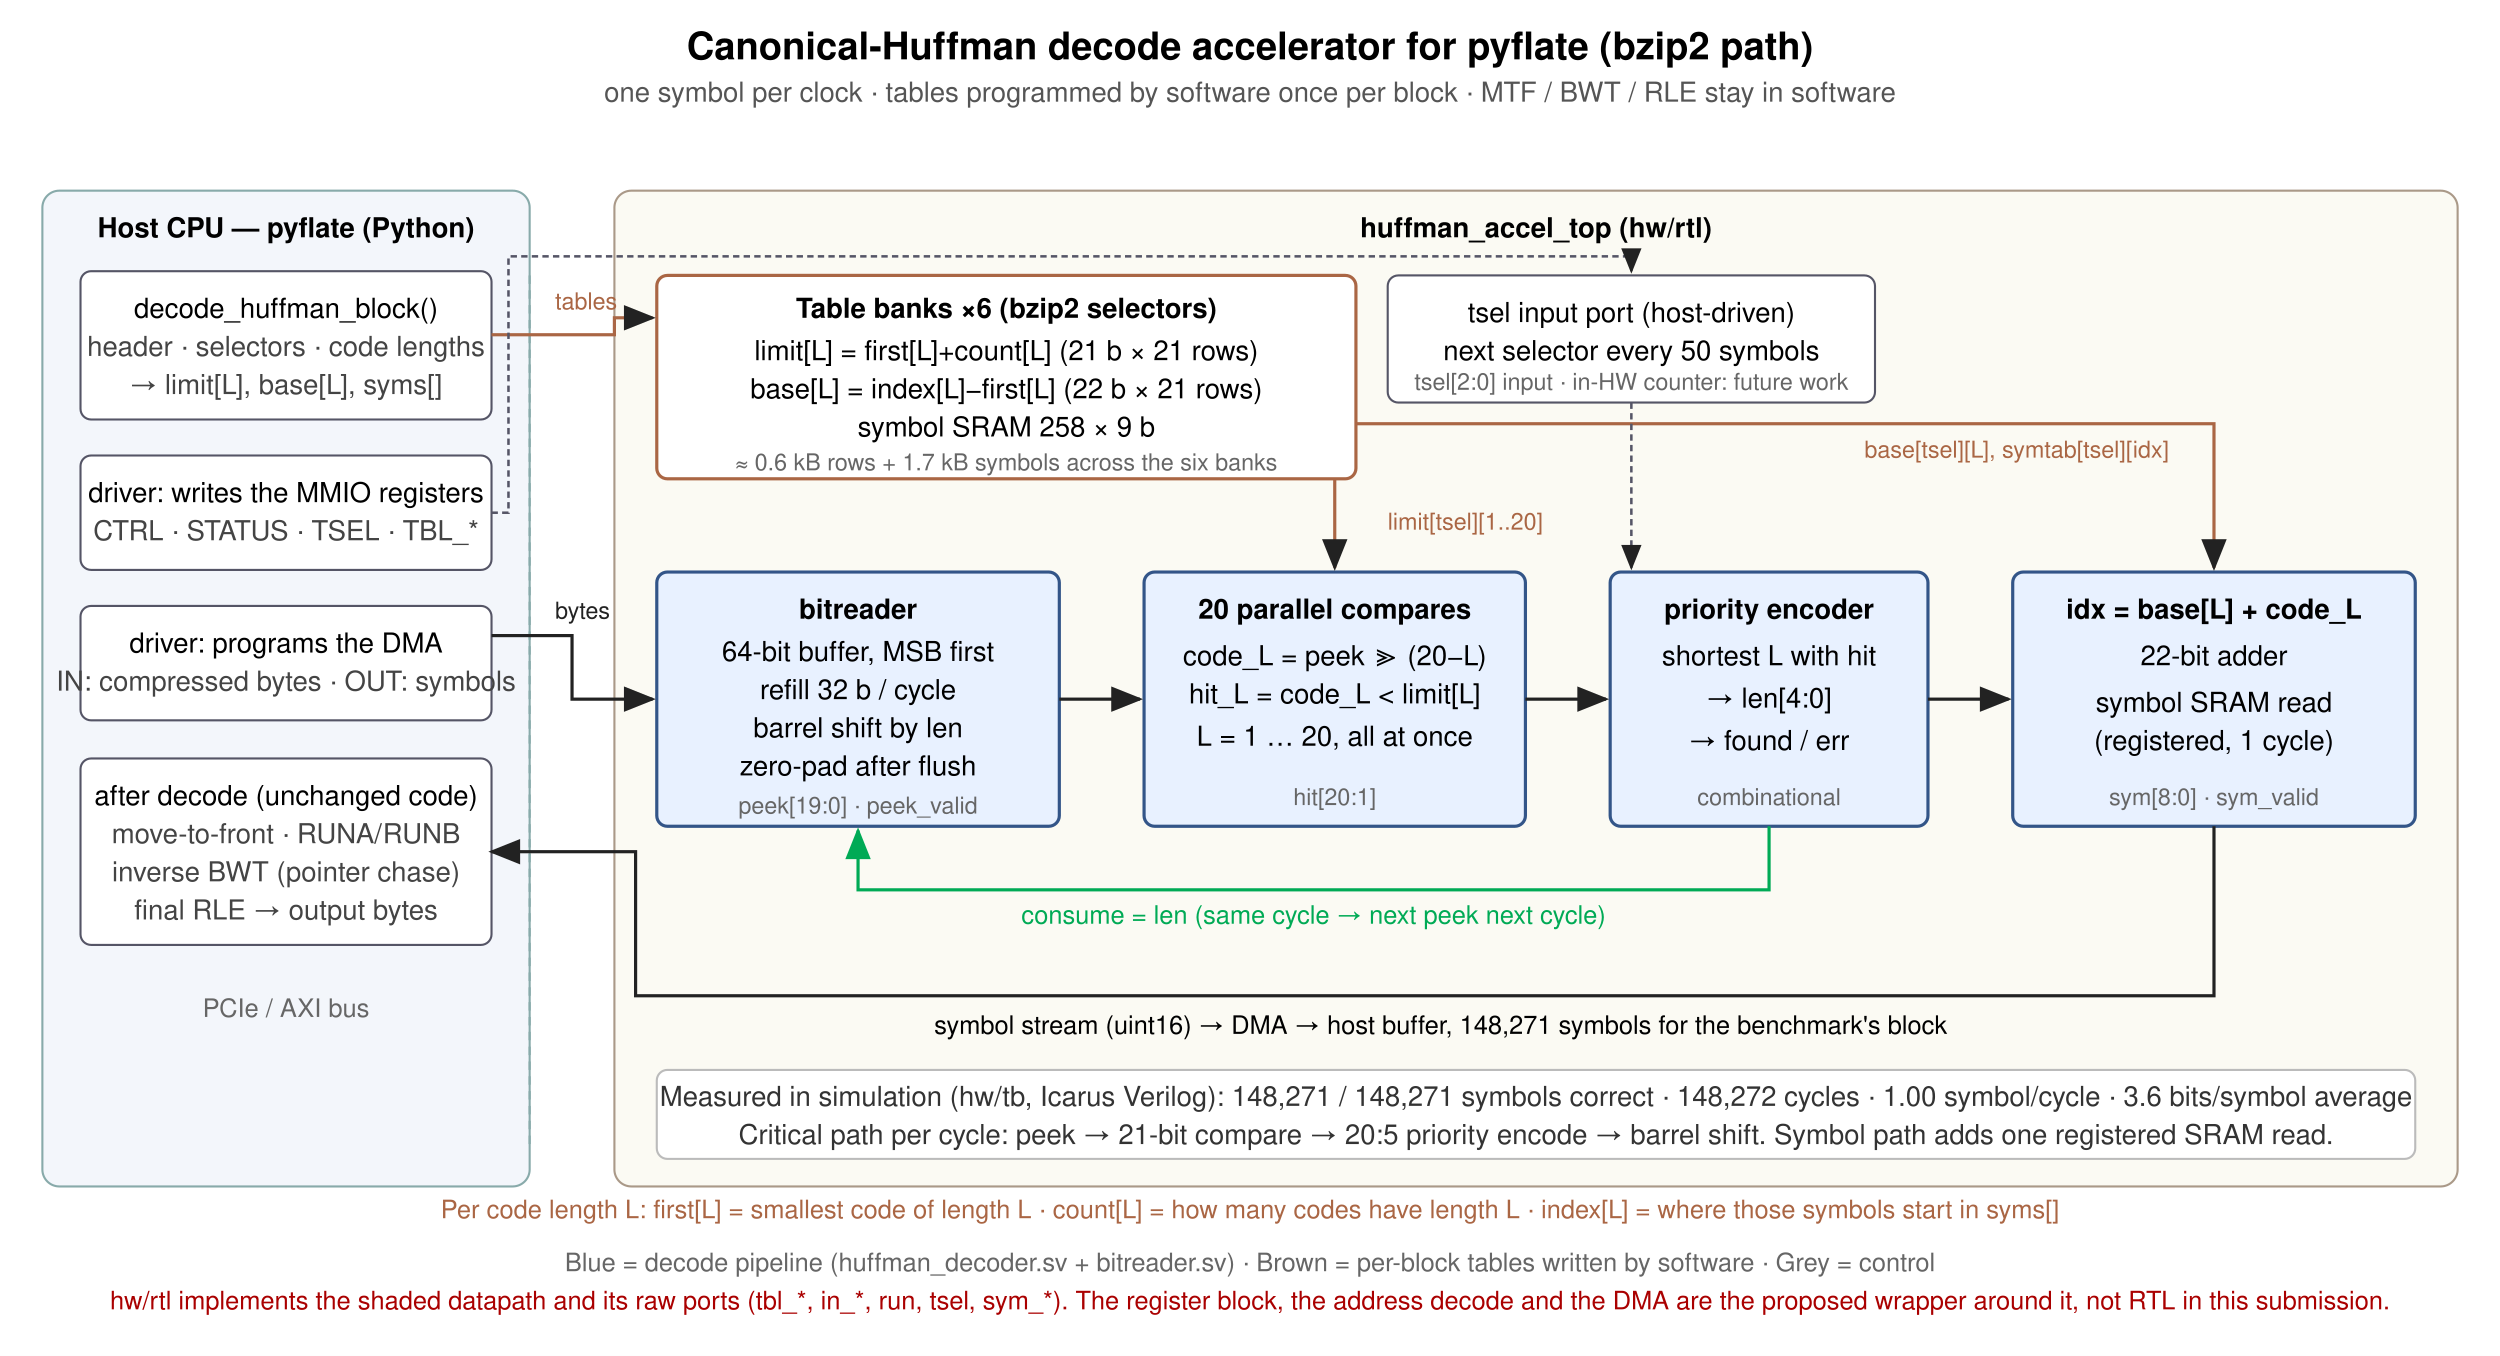
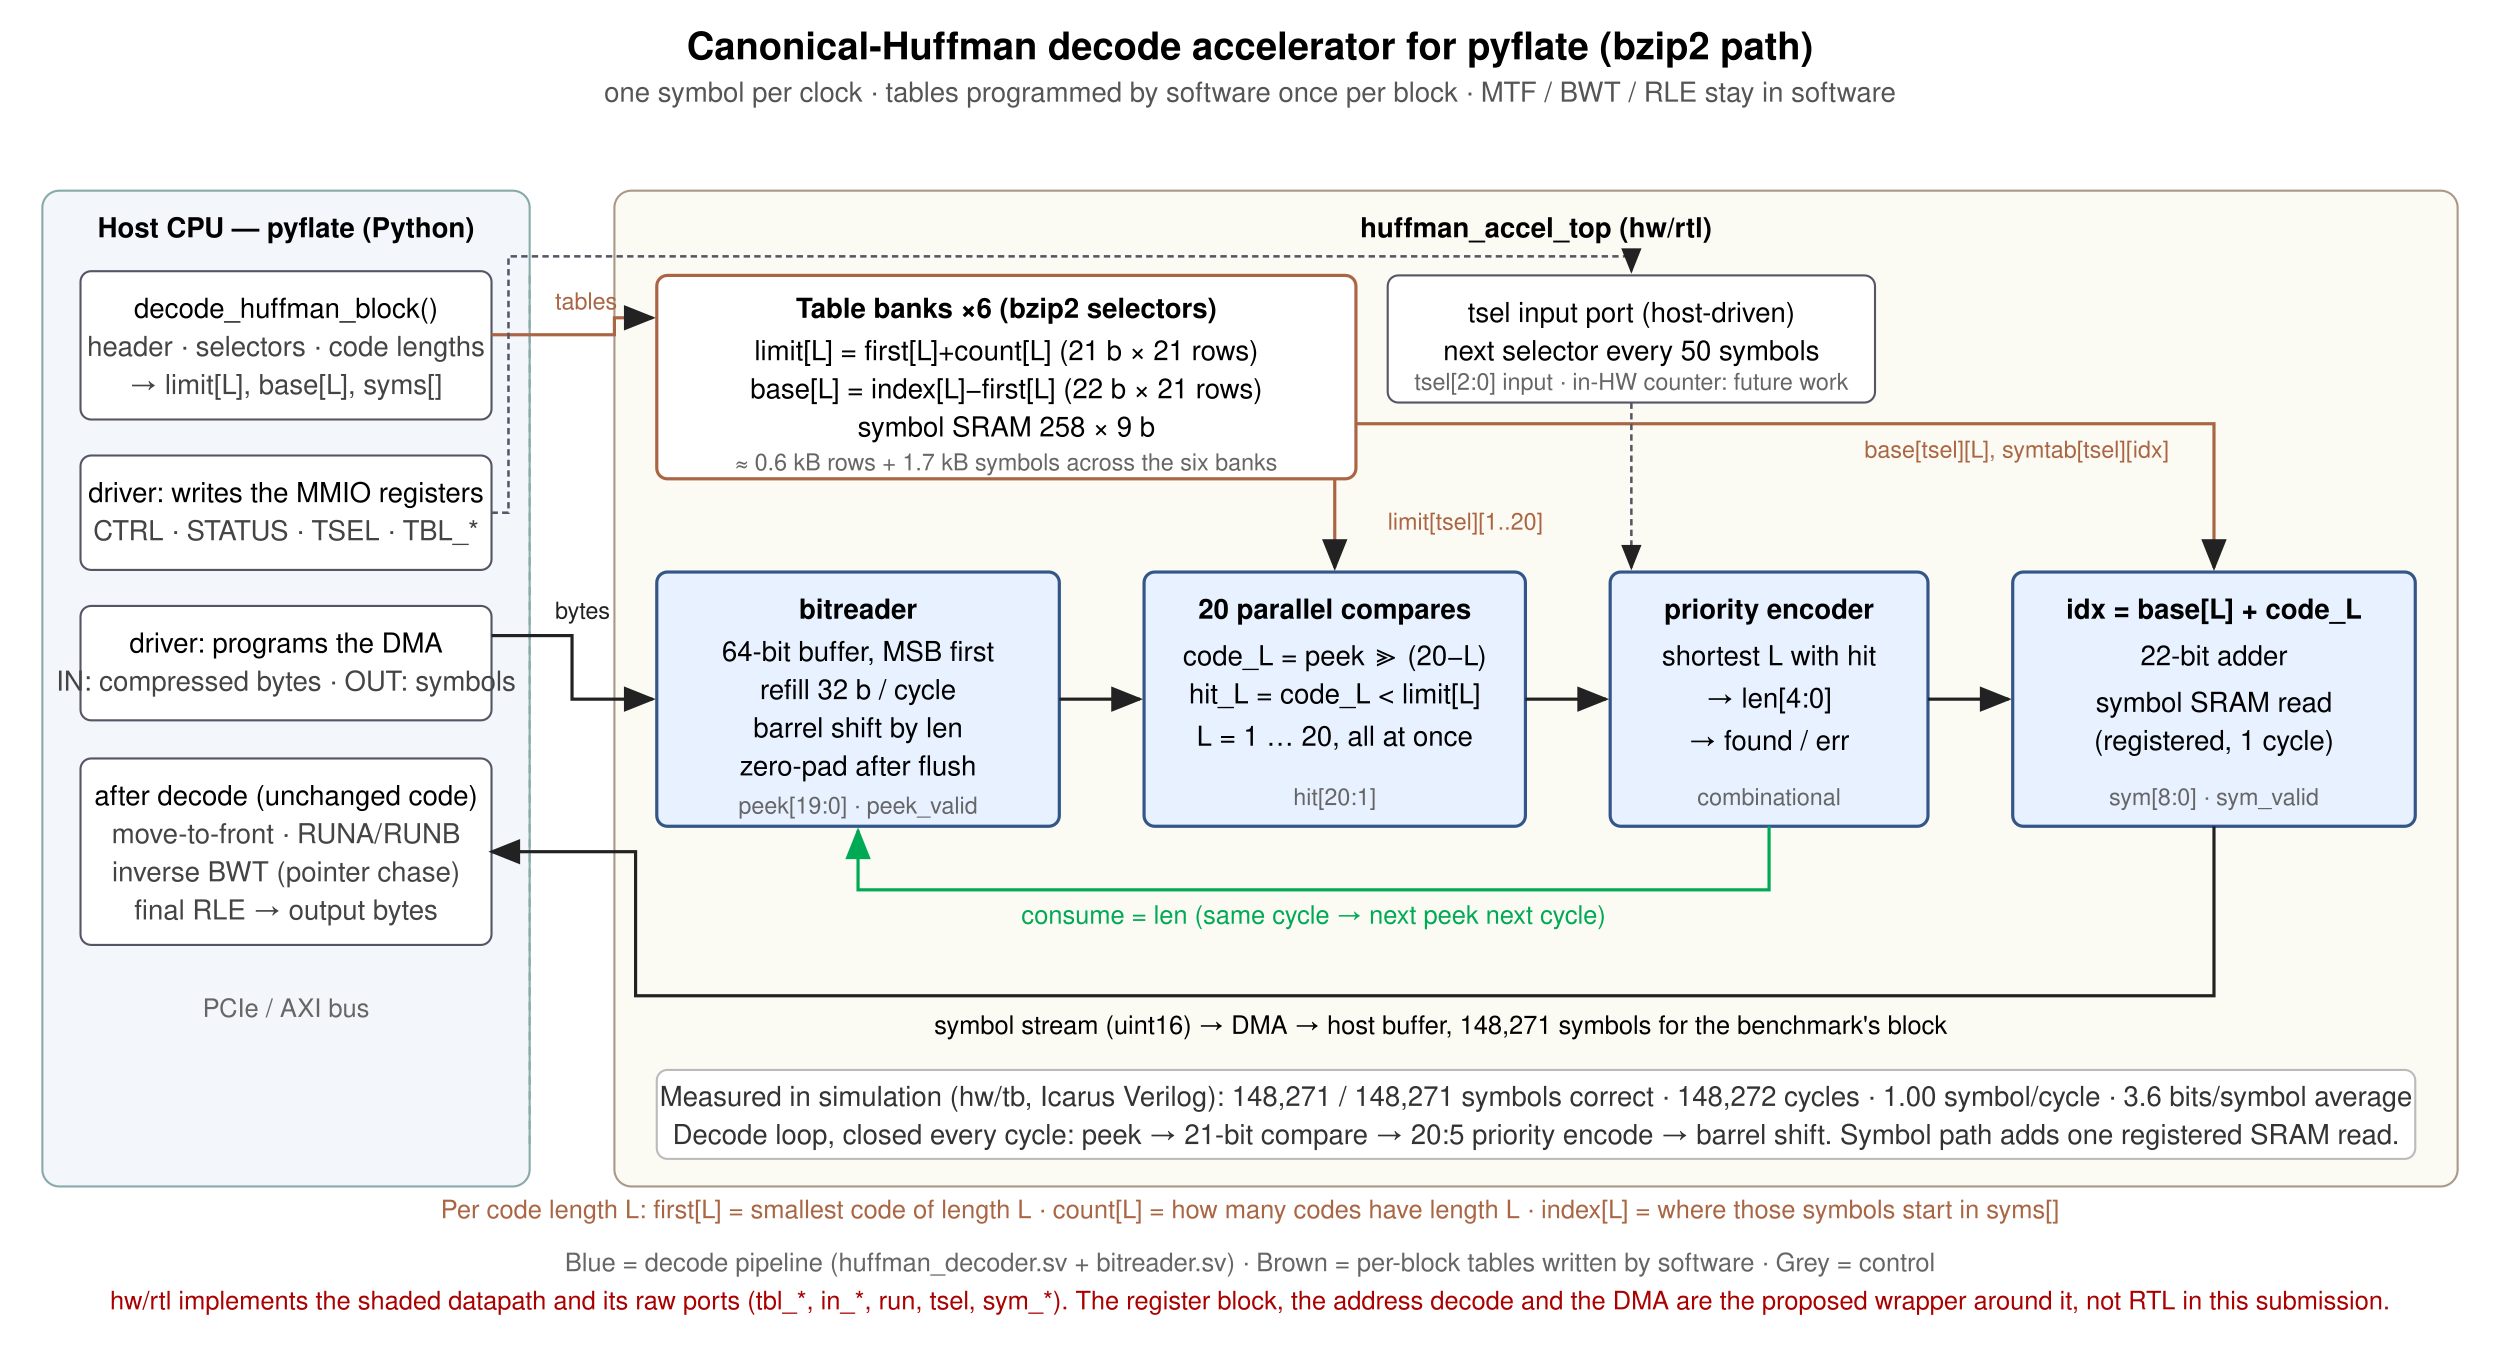
<svg xmlns="http://www.w3.org/2000/svg" viewBox="0 0 1180 640" font-family="Helvetica, Arial, sans-serif" font-size="13">
  <defs>
    <marker id="a" markerWidth="10" markerHeight="8" refX="9" refY="4" orient="auto">
      <path d="M0,0 L10,4 L0,8 z" fill="#222" />
    </marker>
    <marker id="b" markerWidth="10" markerHeight="8" refX="9" refY="4" orient="auto">
      <path d="M0,0 L10,4 L0,8 z" fill="#0a5" />
    </marker>
  </defs>
  <rect width="1180" height="640" fill="#fff" />
  <text x="590" y="28" text-anchor="middle" font-size="18" font-weight="bold">Canonical-Huffman decode accelerator for pyflate (bzip2 path)</text>
  <text x="590" y="48" text-anchor="middle" fill="#555">one symbol per clock  ·  tables programmed by software once per block  ·  MTF / BWT / RLE stay in software</text>
  <rect x="20" y="90" width="230" height="470" rx="8" fill="#f3f6fb" stroke="#8aa" />
  <text x="135" y="112" text-anchor="middle" font-weight="bold">Host CPU  —  pyflate (Python)</text>
  <rect x="38" y="128" width="194" height="70" rx="5" fill="#fff" stroke="#556" />
  <text x="135" y="150" text-anchor="middle">decode_huffman_block()</text>
  <text x="135" y="168" text-anchor="middle" fill="#444">header · selectors · code lengths</text>
  <text x="135" y="186" text-anchor="middle" fill="#444">→ limit[L], base[L], syms[]</text>
  <rect x="38" y="215" width="194" height="54" rx="5" fill="#fff" stroke="#556" />
  <text x="135" y="237" text-anchor="middle">driver: writes the MMIO registers</text>
  <text x="135" y="255" text-anchor="middle" fill="#444">CTRL · STATUS · TSEL · TBL_*</text>
  <rect x="38" y="286" width="194" height="54" rx="5" fill="#fff" stroke="#556" />
  <text x="135" y="308" text-anchor="middle">driver: programs the DMA</text>
  <text x="135" y="326" text-anchor="middle" fill="#444">IN: compressed bytes · OUT: symbols</text>
  <rect x="38" y="358" width="194" height="88" rx="5" fill="#fff" stroke="#556" />
  <text x="135" y="380" text-anchor="middle">after decode (unchanged code)</text>
  <text x="135" y="398" text-anchor="middle" fill="#444">move-to-front · RUNA/RUNB</text>
  <text x="135" y="416" text-anchor="middle" fill="#444">inverse BWT (pointer chase)</text>
  <text x="135" y="434" text-anchor="middle" fill="#444">final RLE → output bytes</text>
  <text x="135" y="480" text-anchor="middle" fill="#666" font-size="12">PCIe / AXI bus</text>
  <line x1="250" y1="130" x2="250" y2="540" stroke="#8aa" stroke-dasharray="4 3" />
  <rect x="290" y="90" width="870" height="470" rx="8" fill="#fbfaf3" stroke="#a98" />
  <text x="725" y="112" text-anchor="middle" font-weight="bold">huffman_accel_top  (hw/rtl)</text>
  <rect x="310" y="130" width="330" height="96" rx="5" fill="#fff" stroke="#a64" stroke-width="1.5" />
  <text x="475" y="150" text-anchor="middle" font-weight="bold">Table banks ×6  (bzip2 selectors)</text>
  <text x="475" y="170" text-anchor="middle">limit[L] = first[L]+count[L]   (21 b × 21 rows)</text>
  <text x="475" y="188" text-anchor="middle">base[L]  = index[L]−first[L]   (22 b × 21 rows)</text>
  <text x="475" y="206" text-anchor="middle">symbol SRAM  258 × 9 b</text>
  <text x="475" y="222" text-anchor="middle" fill="#666" font-size="11">≈ 0.6 kB rows + 1.7 kB symbols across the six banks</text>
  <rect x="655" y="130" width="230" height="60" rx="5" fill="#fff" stroke="#556" />
  <text x="770" y="152" text-anchor="middle">tsel input port (host-driven)</text>
  <text x="770" y="170" text-anchor="middle">next selector every 50 symbols</text>
  <text x="770" y="184" text-anchor="middle" fill="#666" font-size="11">tsel[2:0] input · in-HW counter: future work</text>
  <rect x="310" y="270" width="190" height="120" rx="5" fill="#e8f1ff" stroke="#358" stroke-width="1.5" />
  <text x="405" y="292" text-anchor="middle" font-weight="bold">bitreader</text>
  <text x="405" y="312" text-anchor="middle">64-bit buffer, MSB first</text>
  <text x="405" y="330" text-anchor="middle">refill 32 b / cycle</text>
  <text x="405" y="348" text-anchor="middle">barrel shift by len</text>
  <text x="405" y="366" text-anchor="middle">zero-pad after flush</text>
  <text x="405" y="384" text-anchor="middle" fill="#666" font-size="11">peek[19:0]  ·  peek_valid</text>
  <rect x="540" y="270" width="180" height="120" rx="5" fill="#e8f1ff" stroke="#358" stroke-width="1.5" />
  <text x="630" y="292" text-anchor="middle" font-weight="bold">20 parallel compares</text>
  <text x="630" y="314" text-anchor="middle">code_L = peek ≫ (20−L)</text>
  <text x="630" y="332" text-anchor="middle">hit_L = code_L &lt; limit[L]</text>
  <text x="630" y="352" text-anchor="middle">L = 1 … 20, all at once</text>
  <text x="630" y="380" text-anchor="middle" fill="#666" font-size="11">hit[20:1]</text>
  <rect x="760" y="270" width="150" height="120" rx="5" fill="#e8f1ff" stroke="#358" stroke-width="1.5" />
  <text x="835" y="292" text-anchor="middle" font-weight="bold">priority encoder</text>
  <text x="835" y="314" text-anchor="middle">shortest L with hit</text>
  <text x="835" y="334" text-anchor="middle">→ len[4:0]</text>
  <text x="835" y="354" text-anchor="middle">→ found / err</text>
  <text x="835" y="380" text-anchor="middle" fill="#666" font-size="11">combinational</text>
  <rect x="950" y="270" width="190" height="120" rx="5" fill="#e8f1ff" stroke="#358" stroke-width="1.5" />
  <text x="1045" y="292" text-anchor="middle" font-weight="bold">idx = base[L] + code_L</text>
  <text x="1045" y="314" text-anchor="middle">22-bit adder</text>
  <text x="1045" y="336" text-anchor="middle">symbol SRAM read</text>
  <text x="1045" y="354" text-anchor="middle">(registered, 1 cycle)</text>
  <text x="1045" y="380" text-anchor="middle" fill="#666" font-size="11">sym[8:0]  ·  sym_valid</text>
  <line x1="500" y1="330" x2="538" y2="330" stroke="#222" stroke-width="1.5" marker-end="url(#a)" />
  <line x1="720" y1="330" x2="758" y2="330" stroke="#222" stroke-width="1.5" marker-end="url(#a)" />
  <line x1="910" y1="330" x2="948" y2="330" stroke="#222" stroke-width="1.5" marker-end="url(#a)" />
  <path d="M835,390 L835,420 L405,420 L405,392" fill="none" stroke="#0a5" stroke-width="1.5" marker-end="url(#b)" />
  <text x="620" y="436" text-anchor="middle" fill="#0a5" font-size="12">consume = len  (same cycle → next peek next cycle)</text>
  <line x1="630" y1="226" x2="630" y2="268" stroke="#a64" stroke-width="1.5" marker-end="url(#a)" />
  <text x="655" y="250" fill="#a64" font-size="11">limit[tsel][1..20]</text>
  <path d="M640,200 L1045,200 L1045,268" fill="none" stroke="#a64" stroke-width="1.5" marker-end="url(#a)" />
  <text x="880" y="216" fill="#a64" font-size="11">base[tsel][L], symtab[tsel][idx]</text>
  <line x1="770" y1="190" x2="770" y2="268" stroke="#556" stroke-width="1.2" stroke-dasharray="3 2" marker-end="url(#a)" />
  <path d="M232,158 L290,158 L290,150 L308,150" fill="none" stroke="#a64" stroke-width="1.5" marker-end="url(#a)" />
  <text x="262" y="146" fill="#a64" font-size="11">tables</text>
  <path d="M232,242 L240,242 L240,121 L770,121 L770,128" fill="none" stroke="#556" stroke-width="1.2" stroke-dasharray="3 2" marker-end="url(#a)" />
  <path d="M232,300 L270,300 L270,330 L308,330" fill="none" stroke="#222" stroke-width="1.5" marker-end="url(#a)" />
  <text x="262" y="292" fill="#222" font-size="11">bytes</text>
  <path d="M1045,390 L1045,470 L300,470 L300,402 L232,402" fill="none" stroke="#222" stroke-width="1.5" marker-end="url(#a)" />
  <text x="680" y="488" text-anchor="middle" font-size="12">symbol stream (uint16) → DMA → host buffer, 148,271 symbols for the benchmark's block</text>
  <rect x="310" y="505" width="830" height="42" rx="5" fill="#fff" stroke="#bbb" />
  <text x="725" y="522" text-anchor="middle" fill="#333">Measured in simulation (hw/tb, Icarus Verilog): 148,271 / 148,271 symbols correct · 148,272 cycles · 1.00 symbol/cycle · 3.6 bits/symbol average</text>
-   <text x="725" y="540" text-anchor="middle" fill="#333">Critical path per cycle: peek → 21-bit compare → 20:5 priority encode → barrel shift.   Symbol path adds one registered SRAM read.</text>
+   <text x="725" y="540" text-anchor="middle" fill="#333">Decode loop, closed every cycle: peek → 21-bit compare → 20:5 priority encode → barrel shift.   Symbol path adds one registered SRAM read.</text>
  <text x="590" y="575" text-anchor="middle" fill="#a64" font-size="12">Per code length L: first[L] = smallest code of length L · count[L] = how many codes have length L · index[L] = where those symbols start in syms[]</text>
  <text x="590" y="618" text-anchor="middle" fill="#a00" font-size="12">hw/rtl implements the shaded datapath and its raw ports (tbl_*, in_*, run, tsel, sym_*). The register block, the address decode and the DMA are the proposed wrapper around it, not RTL in this submission.</text>
  <text x="590" y="600" text-anchor="middle" fill="#666" font-size="12">Blue = decode pipeline (huffman_decoder.sv + bitreader.sv) · Brown = per-block tables written by software · Grey = control</text>
</svg>
